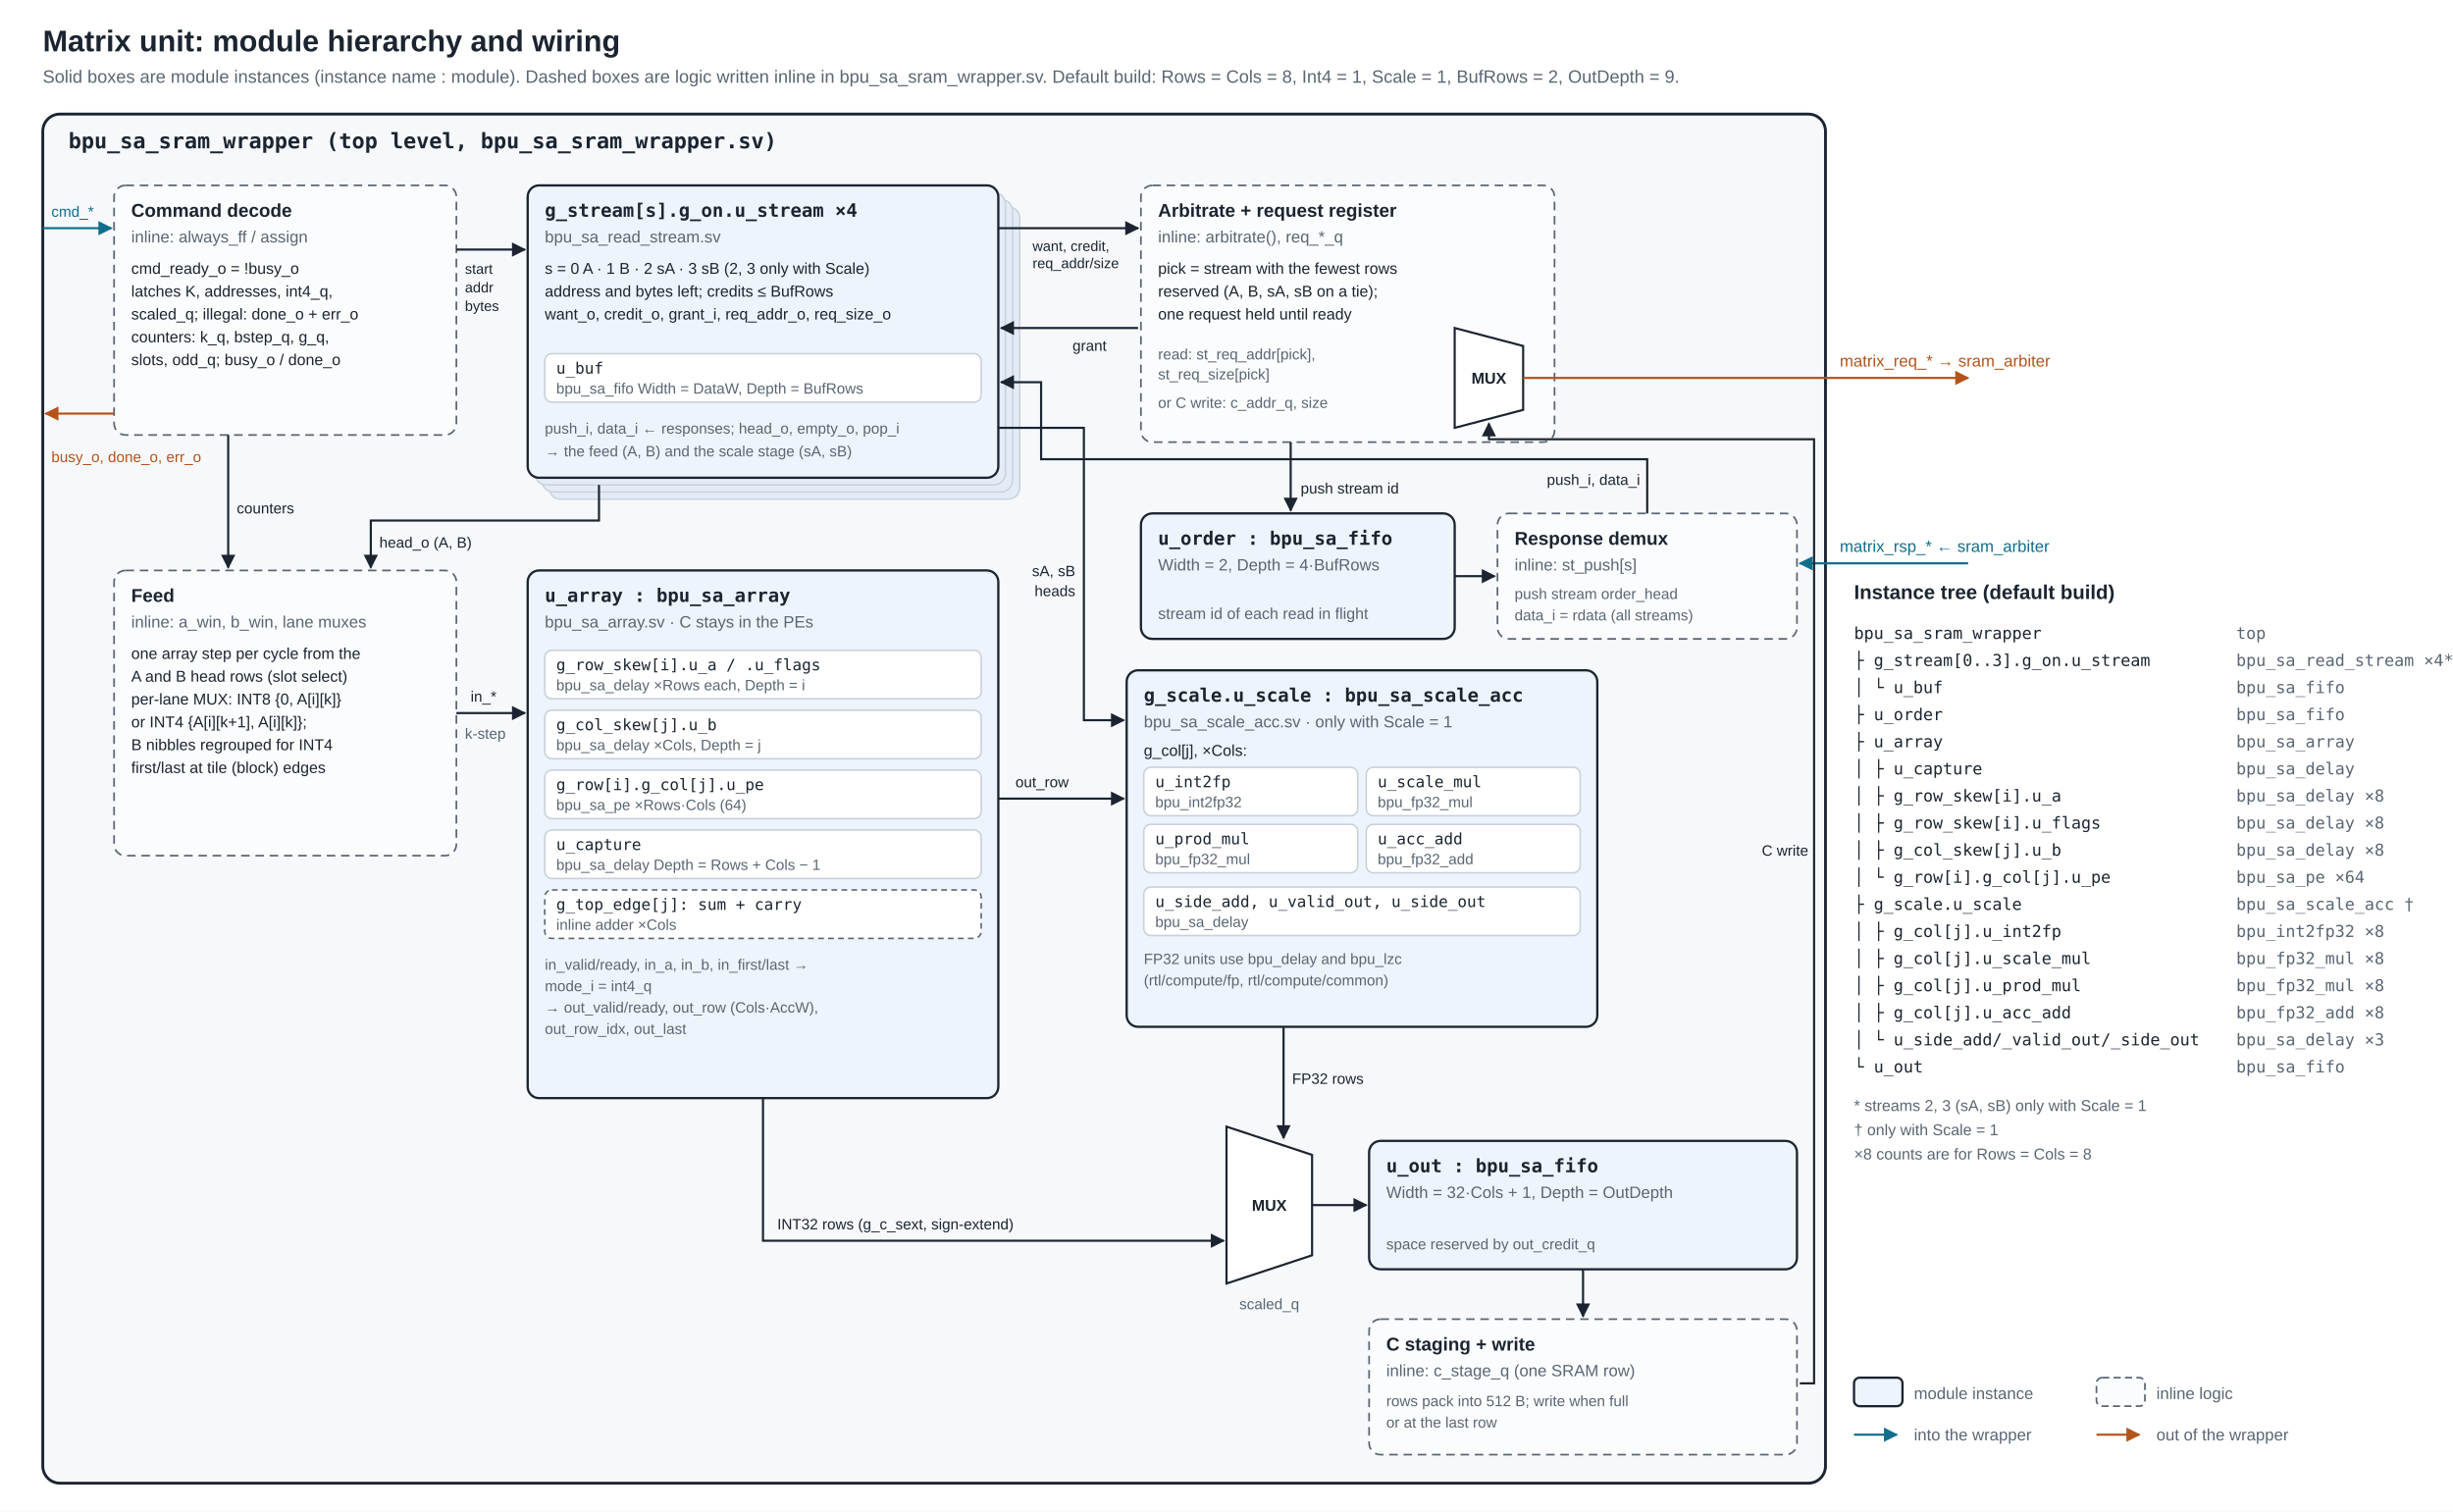
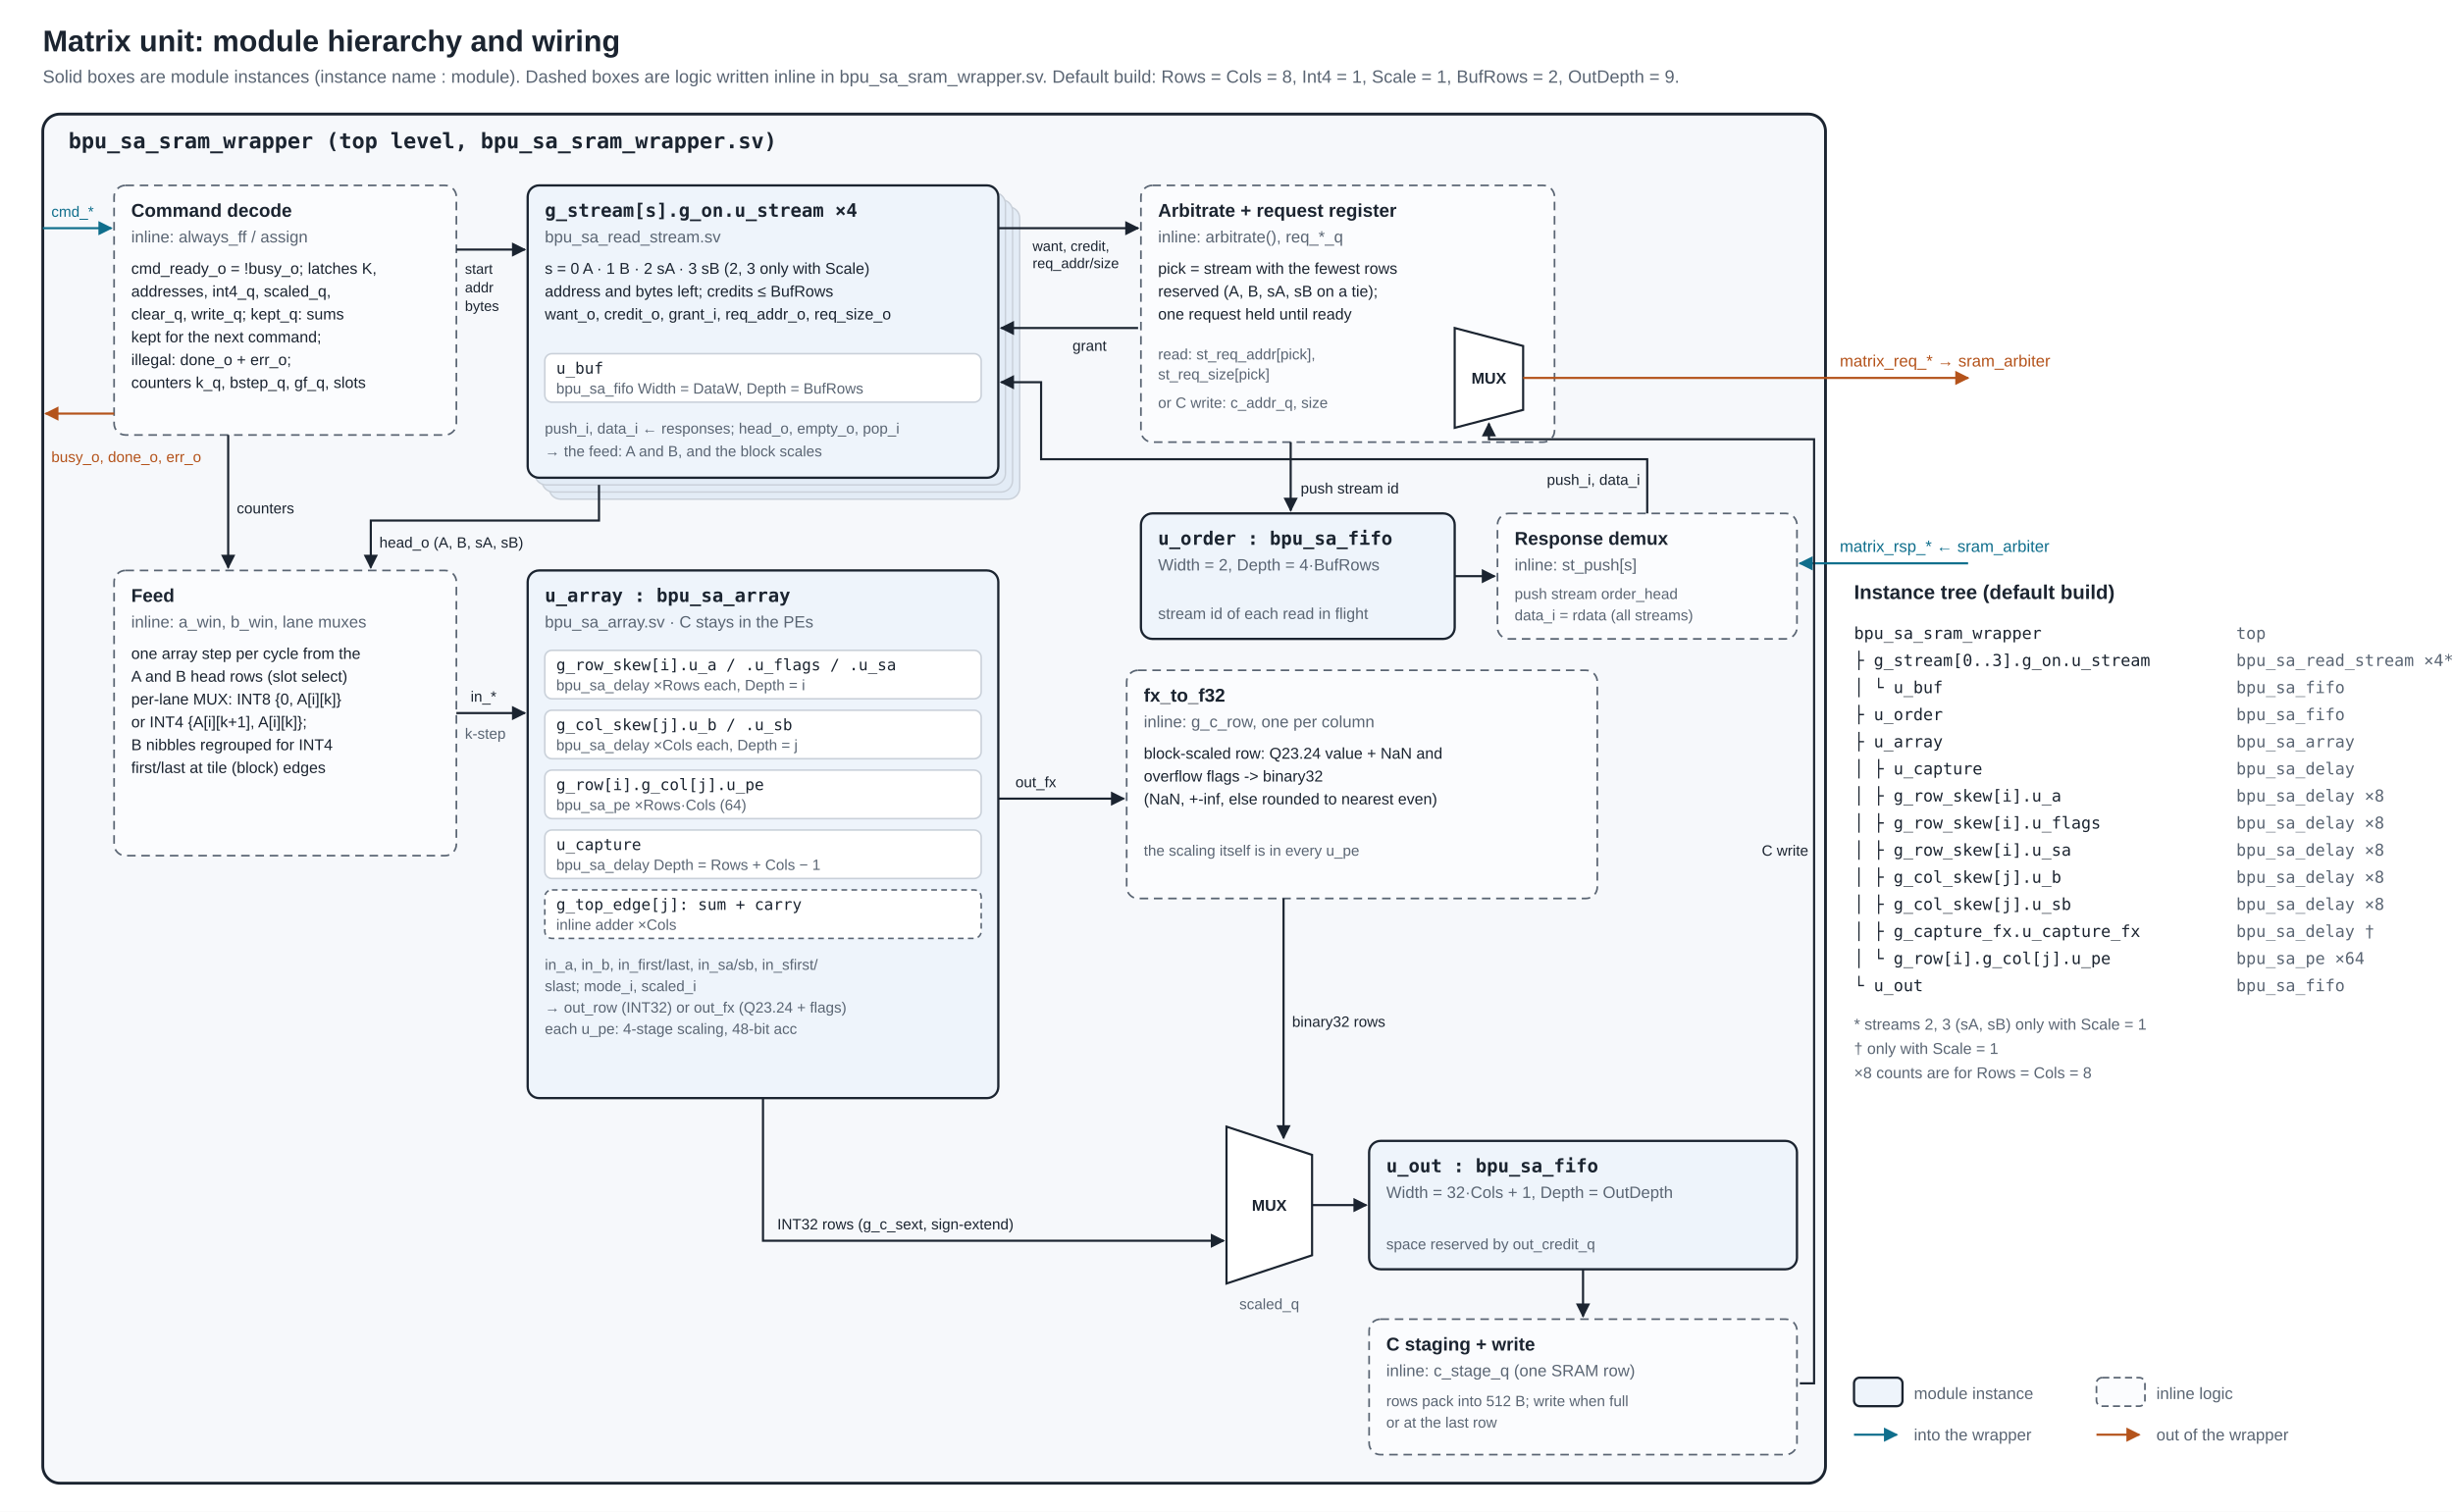
<svg xmlns="http://www.w3.org/2000/svg" width="1720" height="1060" viewBox="0 0 1720 1060" role="img">
  <defs>
    <marker id="ain" viewBox="0 0 10 10" refX="9" refY="5" markerWidth="10" markerHeight="10" markerUnits="userSpaceOnUse" orient="auto">
      <path d="M0 0L10 5L0 10z" fill="#0f6e8c" />
    </marker>
    <marker id="aout" viewBox="0 0 10 10" refX="9" refY="5" markerWidth="10" markerHeight="10" markerUnits="userSpaceOnUse" orient="auto">
      <path d="M0 0L10 5L0 10z" fill="#b4531b" />
    </marker>
    <marker id="aink" viewBox="0 0 10 10" refX="9" refY="5" markerWidth="10" markerHeight="10" markerUnits="userSpaceOnUse" orient="auto">
      <path d="M0 0L10 5L0 10z" fill="#1b2430" />
    </marker>
  </defs>
  <rect width="1720" height="1060" fill="#ffffff" />
  <text x="30" y="36" font-family="Segoe UI, Helvetica Neue, Arial, sans-serif" font-size="21" fill="#1b2430" font-weight="bold" text-anchor="start">Matrix unit: module hierarchy and wiring</text>
  <text x="30" y="58" font-family="Segoe UI, Helvetica Neue, Arial, sans-serif" font-size="12.5" fill="#5a6573" font-weight="normal" text-anchor="start">Solid boxes are module instances (instance name : module). Dashed boxes are logic written inline in bpu_sa_sram_wrapper.sv. Default build: Rows = Cols = 8, Int4 = 1, Scale = 1, BufRows = 2, OutDepth = 9.</text>
  <rect x="30" y="80" width="1250" height="960" rx="12" fill="#f6f8fb" stroke="#1b2430" stroke-width="2" />
  <text x="48" y="104" font-family="Consolas, Menlo, DejaVu Sans Mono, monospace" font-size="15" fill="#1b2430" font-weight="bold" text-anchor="start">bpu_sa_sram_wrapper  (top level, bpu_sa_sram_wrapper.sv)</text>
  <rect x="80" y="130" width="240" height="175" rx="8" fill="#fbfcfe" stroke="#5a6573" stroke-width="1.2" stroke-dasharray="6 4" />
  <text x="92" y="152" font-family="Segoe UI, Helvetica Neue, Arial, sans-serif" font-size="13" fill="#1b2430" font-weight="bold" text-anchor="start">Command decode</text>
  <text x="92" y="170" font-family="Segoe UI, Helvetica Neue, Arial, sans-serif" font-size="11.5" fill="#5a6573" font-weight="normal" text-anchor="start">inline: always_ff / assign</text>
-   <text x="92" y="192" font-family="Segoe UI, Helvetica Neue, Arial, sans-serif" font-size="11" fill="#1b2430" font-weight="normal" text-anchor="start">cmd_ready_o = !busy_o</text>
-   <text x="92" y="208" font-family="Segoe UI, Helvetica Neue, Arial, sans-serif" font-size="11" fill="#1b2430" font-weight="normal" text-anchor="start">latches K, addresses, int4_q,</text>
-   <text x="92" y="224" font-family="Segoe UI, Helvetica Neue, Arial, sans-serif" font-size="11" fill="#1b2430" font-weight="normal" text-anchor="start">scaled_q; illegal: done_o + err_o</text>
-   <text x="92" y="240" font-family="Segoe UI, Helvetica Neue, Arial, sans-serif" font-size="11" fill="#1b2430" font-weight="normal" text-anchor="start">counters: k_q, bstep_q, g_q,</text>
-   <text x="92" y="256" font-family="Segoe UI, Helvetica Neue, Arial, sans-serif" font-size="11" fill="#1b2430" font-weight="normal" text-anchor="start">slots, odd_q; busy_o / done_o</text>
+   <text x="92" y="192" font-family="Segoe UI, Helvetica Neue, Arial, sans-serif" font-size="11" fill="#1b2430" font-weight="normal" text-anchor="start">cmd_ready_o = !busy_o; latches K,</text>
+   <text x="92" y="208" font-family="Segoe UI, Helvetica Neue, Arial, sans-serif" font-size="11" fill="#1b2430" font-weight="normal" text-anchor="start">addresses, int4_q, scaled_q,</text>
+   <text x="92" y="224" font-family="Segoe UI, Helvetica Neue, Arial, sans-serif" font-size="11" fill="#1b2430" font-weight="normal" text-anchor="start">clear_q, write_q; kept_q: sums</text>
+   <text x="92" y="240" font-family="Segoe UI, Helvetica Neue, Arial, sans-serif" font-size="11" fill="#1b2430" font-weight="normal" text-anchor="start">kept for the next command;</text>
+   <text x="92" y="256" font-family="Segoe UI, Helvetica Neue, Arial, sans-serif" font-size="11" fill="#1b2430" font-weight="normal" text-anchor="start">illegal: done_o + err_o;</text>
+   <text x="92" y="272" font-family="Segoe UI, Helvetica Neue, Arial, sans-serif" font-size="11" fill="#1b2430" font-weight="normal" text-anchor="start">counters k_q, bstep_q, gf_q, slots</text>
  <polyline points="30,160 78,160" fill="none" stroke="#0f6e8c" stroke-width="1.5" marker-end="url(#ain)" />
  <polyline points="80,290 32,290" fill="none" stroke="#b4531b" stroke-width="1.5" marker-end="url(#aout)" />
  <text x="36" y="152" font-family="Segoe UI, Helvetica Neue, Arial, sans-serif" font-size="10.5" fill="#0f6e8c" font-weight="normal" text-anchor="start">cmd_*</text>
  <text x="36" y="324" font-family="Segoe UI, Helvetica Neue, Arial, sans-serif" font-size="10.5" fill="#b4531b" font-weight="normal" text-anchor="start">busy_o, done_o, err_o</text>
  <rect x="385" y="145" width="330" height="205" rx="8" fill="#e3ecf6" stroke="#c9d0d9" stroke-width="1" />
  <rect x="380" y="140" width="330" height="205" rx="8" fill="#e3ecf6" stroke="#c9d0d9" stroke-width="1" />
  <rect x="375" y="135" width="330" height="205" rx="8" fill="#e3ecf6" stroke="#c9d0d9" stroke-width="1" />
  <rect x="370" y="130" width="330" height="205" rx="8" fill="#eef4fb" stroke="#1b2430" stroke-width="1.6" />
  <text x="382" y="152" font-family="Consolas, Menlo, DejaVu Sans Mono, monospace" font-size="13" fill="#1b2430" font-weight="bold" text-anchor="start">g_stream[s].g_on.u_stream  ×4</text>
  <text x="382" y="170" font-family="Segoe UI, Helvetica Neue, Arial, sans-serif" font-size="11.5" fill="#5a6573" font-weight="normal" text-anchor="start">bpu_sa_read_stream.sv</text>
  <text x="382" y="192" font-family="Segoe UI, Helvetica Neue, Arial, sans-serif" font-size="11" fill="#1b2430" font-weight="normal" text-anchor="start">s = 0 A · 1 B · 2 sA · 3 sB (2, 3 only with Scale)</text>
  <text x="382" y="208" font-family="Segoe UI, Helvetica Neue, Arial, sans-serif" font-size="11" fill="#1b2430" font-weight="normal" text-anchor="start">address and bytes left; credits ≤ BufRows</text>
  <text x="382" y="224" font-family="Segoe UI, Helvetica Neue, Arial, sans-serif" font-size="11" fill="#1b2430" font-weight="normal" text-anchor="start">want_o, credit_o, grant_i, req_addr_o, req_size_o</text>
  <rect x="382" y="248" width="306" height="34" rx="5" fill="#ffffff" stroke="#c9d0d9" stroke-width="1.1" />
  <text x="390" y="262" font-family="Consolas, Menlo, DejaVu Sans Mono, monospace" font-size="11" fill="#1b2430" font-weight="normal" text-anchor="start">u_buf</text>
  <text x="390" y="276" font-family="Segoe UI, Helvetica Neue, Arial, sans-serif" font-size="10.5" fill="#5a6573" font-weight="normal" text-anchor="start">bpu_sa_fifo   Width = DataW, Depth = BufRows</text>
  <text x="382" y="304" font-family="Segoe UI, Helvetica Neue, Arial, sans-serif" font-size="10.5" fill="#5a6573" font-weight="normal" text-anchor="start">push_i, data_i ← responses; head_o, empty_o, pop_i</text>
-   <text x="382" y="320" font-family="Segoe UI, Helvetica Neue, Arial, sans-serif" font-size="10.5" fill="#5a6573" font-weight="normal" text-anchor="start">→ the feed (A, B) and the scale stage (sA, sB)</text>
+   <text x="382" y="320" font-family="Segoe UI, Helvetica Neue, Arial, sans-serif" font-size="10.5" fill="#5a6573" font-weight="normal" text-anchor="start">→ the feed: A and B, and the block scales</text>
  <polyline points="320,175 368,175" fill="none" stroke="#1b2430" stroke-width="1.5" marker-end="url(#aink)" />
  <text x="326" y="192" font-family="Segoe UI, Helvetica Neue, Arial, sans-serif" font-size="10" fill="#1b2430" font-weight="normal" text-anchor="start">start</text>
  <text x="326" y="205" font-family="Segoe UI, Helvetica Neue, Arial, sans-serif" font-size="10" fill="#1b2430" font-weight="normal" text-anchor="start">addr</text>
  <text x="326" y="218" font-family="Segoe UI, Helvetica Neue, Arial, sans-serif" font-size="10" fill="#1b2430" font-weight="normal" text-anchor="start">bytes</text>
  <rect x="800" y="130" width="290" height="180" rx="8" fill="#fbfcfe" stroke="#5a6573" stroke-width="1.2" stroke-dasharray="6 4" />
  <text x="812" y="152" font-family="Segoe UI, Helvetica Neue, Arial, sans-serif" font-size="13" fill="#1b2430" font-weight="bold" text-anchor="start">Arbitrate + request register</text>
  <text x="812" y="170" font-family="Segoe UI, Helvetica Neue, Arial, sans-serif" font-size="11.5" fill="#5a6573" font-weight="normal" text-anchor="start">inline: arbitrate(), req_*_q</text>
  <text x="812" y="192" font-family="Segoe UI, Helvetica Neue, Arial, sans-serif" font-size="11" fill="#1b2430" font-weight="normal" text-anchor="start">pick = stream with the fewest rows</text>
  <text x="812" y="208" font-family="Segoe UI, Helvetica Neue, Arial, sans-serif" font-size="11" fill="#1b2430" font-weight="normal" text-anchor="start">reserved (A, B, sA, sB on a tie);</text>
  <text x="812" y="224" font-family="Segoe UI, Helvetica Neue, Arial, sans-serif" font-size="11" fill="#1b2430" font-weight="normal" text-anchor="start">one request held until ready</text>
  <polygon points="1020,230 1068,242.6 1068,287.4 1020,300" fill="#ffffff" stroke="#1b2430" stroke-width="1.5" />
  <text x="1044.0" y="269.0" font-family="Segoe UI, Helvetica Neue, Arial, sans-serif" font-size="11" fill="#1b2430" font-weight="bold" text-anchor="middle">MUX</text>
  <text x="812" y="252" font-family="Segoe UI, Helvetica Neue, Arial, sans-serif" font-size="10.5" fill="#5a6573" font-weight="normal" text-anchor="start">read: st_req_addr[pick],</text>
  <text x="812" y="266" font-family="Segoe UI, Helvetica Neue, Arial, sans-serif" font-size="10.5" fill="#5a6573" font-weight="normal" text-anchor="start">st_req_size[pick]</text>
  <text x="812" y="286" font-family="Segoe UI, Helvetica Neue, Arial, sans-serif" font-size="10.5" fill="#5a6573" font-weight="normal" text-anchor="start">or C write: c_addr_q, size</text>
  <polyline points="700,160 798,160" fill="none" stroke="#1b2430" stroke-width="1.5" marker-end="url(#aink)" />
  <text x="724" y="176" font-family="Segoe UI, Helvetica Neue, Arial, sans-serif" font-size="10" fill="#1b2430" font-weight="normal" text-anchor="start">want, credit,</text>
  <text x="724" y="188" font-family="Segoe UI, Helvetica Neue, Arial, sans-serif" font-size="10" fill="#1b2430" font-weight="normal" text-anchor="start">req_addr/size</text>
  <polyline points="798,230 702,230" fill="none" stroke="#1b2430" stroke-width="1.5" marker-end="url(#aink)" />
  <text x="752" y="246" font-family="Segoe UI, Helvetica Neue, Arial, sans-serif" font-size="10.5" fill="#1b2430" font-weight="normal" text-anchor="start">grant</text>
  <polyline points="1068,265 1380,265" fill="none" stroke="#b4531b" stroke-width="1.5" marker-end="url(#aout)" />
  <text x="1290" y="257" font-family="Segoe UI, Helvetica Neue, Arial, sans-serif" font-size="11.5" fill="#b4531b" font-weight="normal" text-anchor="start">matrix_req_*  → sram_arbiter</text>
  <rect x="800" y="360" width="220" height="88" rx="8" fill="#eef4fb" stroke="#1b2430" stroke-width="1.6" />
  <text x="812" y="382" font-family="Consolas, Menlo, DejaVu Sans Mono, monospace" font-size="13" fill="#1b2430" font-weight="bold" text-anchor="start">u_order : bpu_sa_fifo</text>
  <text x="812" y="400" font-family="Segoe UI, Helvetica Neue, Arial, sans-serif" font-size="11.5" fill="#5a6573" font-weight="normal" text-anchor="start">Width = 2, Depth = 4·BufRows</text>
  <text x="812" y="434" font-family="Segoe UI, Helvetica Neue, Arial, sans-serif" font-size="11" fill="#5a6573" font-weight="normal" text-anchor="start">stream id of each read in flight</text>
  <polyline points="905,310 905,358" fill="none" stroke="#1b2430" stroke-width="1.5" marker-end="url(#aink)" />
  <text x="912" y="346" font-family="Segoe UI, Helvetica Neue, Arial, sans-serif" font-size="10.5" fill="#1b2430" font-weight="normal" text-anchor="start">push stream id</text>
  <rect x="1050" y="360" width="210" height="88" rx="8" fill="#fbfcfe" stroke="#5a6573" stroke-width="1.2" stroke-dasharray="6 4" />
  <text x="1062" y="382" font-family="Segoe UI, Helvetica Neue, Arial, sans-serif" font-size="13" fill="#1b2430" font-weight="bold" text-anchor="start">Response demux</text>
  <text x="1062" y="400" font-family="Segoe UI, Helvetica Neue, Arial, sans-serif" font-size="11.5" fill="#5a6573" font-weight="normal" text-anchor="start">inline: st_push[s]</text>
  <text x="1062" y="420" font-family="Segoe UI, Helvetica Neue, Arial, sans-serif" font-size="10.5" fill="#5a6573" font-weight="normal" text-anchor="start">push stream order_head</text>
  <text x="1062" y="435" font-family="Segoe UI, Helvetica Neue, Arial, sans-serif" font-size="10.5" fill="#5a6573" font-weight="normal" text-anchor="start">data_i = rdata (all streams)</text>
  <polyline points="1020,404 1048,404" fill="none" stroke="#1b2430" stroke-width="1.5" marker-end="url(#aink)" />
  <polyline points="1380,395 1262,395" fill="none" stroke="#0f6e8c" stroke-width="1.5" marker-end="url(#ain)" />
  <text x="1290" y="387" font-family="Segoe UI, Helvetica Neue, Arial, sans-serif" font-size="11.5" fill="#0f6e8c" font-weight="normal" text-anchor="start">matrix_rsp_*  ← sram_arbiter</text>
  <polyline points="1155,360 1155,322 730,322 730,268 702,268" fill="none" stroke="#1b2430" stroke-width="1.5" marker-end="url(#aink)" />
  <text x="1150" y="340" font-family="Segoe UI, Helvetica Neue, Arial, sans-serif" font-size="10.5" fill="#1b2430" font-weight="normal" text-anchor="end">push_i, data_i</text>
  <rect x="80" y="400" width="240" height="200" rx="8" fill="#fbfcfe" stroke="#5a6573" stroke-width="1.2" stroke-dasharray="6 4" />
  <text x="92" y="422" font-family="Segoe UI, Helvetica Neue, Arial, sans-serif" font-size="13" fill="#1b2430" font-weight="bold" text-anchor="start">Feed</text>
  <text x="92" y="440" font-family="Segoe UI, Helvetica Neue, Arial, sans-serif" font-size="11.5" fill="#5a6573" font-weight="normal" text-anchor="start">inline: a_win, b_win, lane muxes</text>
  <text x="92" y="462" font-family="Segoe UI, Helvetica Neue, Arial, sans-serif" font-size="11" fill="#1b2430" font-weight="normal" text-anchor="start">one array step per cycle from the</text>
  <text x="92" y="478" font-family="Segoe UI, Helvetica Neue, Arial, sans-serif" font-size="11" fill="#1b2430" font-weight="normal" text-anchor="start">A and B head rows (slot select)</text>
  <text x="92" y="494" font-family="Segoe UI, Helvetica Neue, Arial, sans-serif" font-size="11" fill="#1b2430" font-weight="normal" text-anchor="start">per-lane MUX: INT8 {0, A[i][k]}</text>
  <text x="92" y="510" font-family="Segoe UI, Helvetica Neue, Arial, sans-serif" font-size="11" fill="#1b2430" font-weight="normal" text-anchor="start">or INT4 {A[i][k+1], A[i][k]};</text>
  <text x="92" y="526" font-family="Segoe UI, Helvetica Neue, Arial, sans-serif" font-size="11" fill="#1b2430" font-weight="normal" text-anchor="start">B nibbles regrouped for INT4</text>
  <text x="92" y="542" font-family="Segoe UI, Helvetica Neue, Arial, sans-serif" font-size="11" fill="#1b2430" font-weight="normal" text-anchor="start">first/last at tile (block) edges</text>
  <polyline points="160,305 160,398" fill="none" stroke="#1b2430" stroke-width="1.5" marker-end="url(#aink)" />
  <text x="166" y="360" font-family="Segoe UI, Helvetica Neue, Arial, sans-serif" font-size="10.5" fill="#1b2430" font-weight="normal" text-anchor="start">counters</text>
  <polyline points="420,340 420,365 260,365 260,398" fill="none" stroke="#1b2430" stroke-width="1.5" marker-end="url(#aink)" />
-   <text x="266" y="384" font-family="Segoe UI, Helvetica Neue, Arial, sans-serif" font-size="10.5" fill="#1b2430" font-weight="normal" text-anchor="start">head_o (A, B)</text>
+   <text x="266" y="384" font-family="Segoe UI, Helvetica Neue, Arial, sans-serif" font-size="10.5" fill="#1b2430" font-weight="normal" text-anchor="start">head_o (A, B, sA, sB)</text>
  <polyline points="320,500 368,500" fill="none" stroke="#1b2430" stroke-width="1.5" marker-end="url(#aink)" />
  <text x="330" y="492" font-family="Segoe UI, Helvetica Neue, Arial, sans-serif" font-size="10.5" fill="#1b2430" font-weight="normal" text-anchor="start">in_*</text>
  <text x="326" y="518" font-family="Segoe UI, Helvetica Neue, Arial, sans-serif" font-size="10.5" fill="#5a6573" font-weight="normal" text-anchor="start">k-step</text>
  <rect x="370" y="400" width="330" height="370" rx="8" fill="#eef4fb" stroke="#1b2430" stroke-width="1.6" />
  <text x="382" y="422" font-family="Consolas, Menlo, DejaVu Sans Mono, monospace" font-size="13" fill="#1b2430" font-weight="bold" text-anchor="start">u_array : bpu_sa_array</text>
  <text x="382" y="440" font-family="Segoe UI, Helvetica Neue, Arial, sans-serif" font-size="11.5" fill="#5a6573" font-weight="normal" text-anchor="start">bpu_sa_array.sv · C stays in the PEs</text>
  <rect x="382" y="456" width="306" height="34" rx="5" fill="#ffffff" stroke="#c9d0d9" stroke-width="1.1" />
-   <text x="390" y="470" font-family="Consolas, Menlo, DejaVu Sans Mono, monospace" font-size="11" fill="#1b2430" font-weight="normal" text-anchor="start">g_row_skew[i].u_a / .u_flags</text>
+   <text x="390" y="470" font-family="Consolas, Menlo, DejaVu Sans Mono, monospace" font-size="11" fill="#1b2430" font-weight="normal" text-anchor="start">g_row_skew[i].u_a / .u_flags / .u_sa</text>
  <text x="390" y="484" font-family="Segoe UI, Helvetica Neue, Arial, sans-serif" font-size="10.5" fill="#5a6573" font-weight="normal" text-anchor="start">bpu_sa_delay   ×Rows each, Depth = i</text>
  <rect x="382" y="498" width="306" height="34" rx="5" fill="#ffffff" stroke="#c9d0d9" stroke-width="1.1" />
-   <text x="390" y="512" font-family="Consolas, Menlo, DejaVu Sans Mono, monospace" font-size="11" fill="#1b2430" font-weight="normal" text-anchor="start">g_col_skew[j].u_b</text>
-   <text x="390" y="526" font-family="Segoe UI, Helvetica Neue, Arial, sans-serif" font-size="10.5" fill="#5a6573" font-weight="normal" text-anchor="start">bpu_sa_delay   ×Cols, Depth = j</text>
+   <text x="390" y="512" font-family="Consolas, Menlo, DejaVu Sans Mono, monospace" font-size="11" fill="#1b2430" font-weight="normal" text-anchor="start">g_col_skew[j].u_b / .u_sb</text>
+   <text x="390" y="526" font-family="Segoe UI, Helvetica Neue, Arial, sans-serif" font-size="10.5" fill="#5a6573" font-weight="normal" text-anchor="start">bpu_sa_delay   ×Cols each, Depth = j</text>
  <rect x="382" y="540" width="306" height="34" rx="5" fill="#ffffff" stroke="#c9d0d9" stroke-width="1.1" />
  <text x="390" y="554" font-family="Consolas, Menlo, DejaVu Sans Mono, monospace" font-size="11" fill="#1b2430" font-weight="normal" text-anchor="start">g_row[i].g_col[j].u_pe</text>
  <text x="390" y="568" font-family="Segoe UI, Helvetica Neue, Arial, sans-serif" font-size="10.5" fill="#5a6573" font-weight="normal" text-anchor="start">bpu_sa_pe   ×Rows·Cols (64)</text>
  <rect x="382" y="582" width="306" height="34" rx="5" fill="#ffffff" stroke="#c9d0d9" stroke-width="1.1" />
  <text x="390" y="596" font-family="Consolas, Menlo, DejaVu Sans Mono, monospace" font-size="11" fill="#1b2430" font-weight="normal" text-anchor="start">u_capture</text>
  <text x="390" y="610" font-family="Segoe UI, Helvetica Neue, Arial, sans-serif" font-size="10.5" fill="#5a6573" font-weight="normal" text-anchor="start">bpu_sa_delay   Depth = Rows + Cols − 1</text>
  <rect x="382" y="624" width="306" height="34" rx="5" fill="#ffffff" stroke="#5a6573" stroke-width="1.1" stroke-dasharray="4 3" />
  <text x="390" y="638" font-family="Consolas, Menlo, DejaVu Sans Mono, monospace" font-size="11" fill="#1b2430" font-weight="normal" text-anchor="start">g_top_edge[j]: sum + carry</text>
  <text x="390" y="652" font-family="Segoe UI, Helvetica Neue, Arial, sans-serif" font-size="10.5" fill="#5a6573" font-weight="normal" text-anchor="start">inline adder   ×Cols</text>
-   <text x="382" y="680" font-family="Segoe UI, Helvetica Neue, Arial, sans-serif" font-size="10.5" fill="#5a6573" font-weight="normal" text-anchor="start">in_valid/ready, in_a, in_b, in_first/last →</text>
-   <text x="382" y="695" font-family="Segoe UI, Helvetica Neue, Arial, sans-serif" font-size="10.5" fill="#5a6573" font-weight="normal" text-anchor="start">mode_i = int4_q</text>
-   <text x="382" y="710" font-family="Segoe UI, Helvetica Neue, Arial, sans-serif" font-size="10.5" fill="#5a6573" font-weight="normal" text-anchor="start">→ out_valid/ready, out_row (Cols·AccW),</text>
-   <text x="382" y="725" font-family="Segoe UI, Helvetica Neue, Arial, sans-serif" font-size="10.5" fill="#5a6573" font-weight="normal" text-anchor="start">out_row_idx, out_last</text>
-   <rect x="790" y="470" width="330" height="250" rx="8" fill="#eef4fb" stroke="#1b2430" stroke-width="1.6" />
-   <text x="802" y="492" font-family="Consolas, Menlo, DejaVu Sans Mono, monospace" font-size="13" fill="#1b2430" font-weight="bold" text-anchor="start">g_scale.u_scale : bpu_sa_scale_acc</text>
-   <text x="802" y="510" font-family="Segoe UI, Helvetica Neue, Arial, sans-serif" font-size="11.5" fill="#5a6573" font-weight="normal" text-anchor="start">bpu_sa_scale_acc.sv · only with Scale = 1</text>
-   <text x="802" y="530" font-family="Segoe UI, Helvetica Neue, Arial, sans-serif" font-size="11" fill="#1b2430" font-weight="normal" text-anchor="start">g_col[j], ×Cols:</text>
-   <rect x="802" y="538" width="150" height="34" rx="5" fill="#ffffff" stroke="#c9d0d9" stroke-width="1.1" />
-   <text x="810" y="552" font-family="Consolas, Menlo, DejaVu Sans Mono, monospace" font-size="11" fill="#1b2430" font-weight="normal" text-anchor="start">u_int2fp</text>
-   <text x="810" y="566" font-family="Segoe UI, Helvetica Neue, Arial, sans-serif" font-size="10.5" fill="#5a6573" font-weight="normal" text-anchor="start">bpu_int2fp32</text>
-   <rect x="958" y="538" width="150" height="34" rx="5" fill="#ffffff" stroke="#c9d0d9" stroke-width="1.1" />
-   <text x="966" y="552" font-family="Consolas, Menlo, DejaVu Sans Mono, monospace" font-size="11" fill="#1b2430" font-weight="normal" text-anchor="start">u_scale_mul</text>
-   <text x="966" y="566" font-family="Segoe UI, Helvetica Neue, Arial, sans-serif" font-size="10.5" fill="#5a6573" font-weight="normal" text-anchor="start">bpu_fp32_mul</text>
-   <rect x="802" y="578" width="150" height="34" rx="5" fill="#ffffff" stroke="#c9d0d9" stroke-width="1.1" />
-   <text x="810" y="592" font-family="Consolas, Menlo, DejaVu Sans Mono, monospace" font-size="11" fill="#1b2430" font-weight="normal" text-anchor="start">u_prod_mul</text>
-   <text x="810" y="606" font-family="Segoe UI, Helvetica Neue, Arial, sans-serif" font-size="10.5" fill="#5a6573" font-weight="normal" text-anchor="start">bpu_fp32_mul</text>
-   <rect x="958" y="578" width="150" height="34" rx="5" fill="#ffffff" stroke="#c9d0d9" stroke-width="1.1" />
-   <text x="966" y="592" font-family="Consolas, Menlo, DejaVu Sans Mono, monospace" font-size="11" fill="#1b2430" font-weight="normal" text-anchor="start">u_acc_add</text>
-   <text x="966" y="606" font-family="Segoe UI, Helvetica Neue, Arial, sans-serif" font-size="10.5" fill="#5a6573" font-weight="normal" text-anchor="start">bpu_fp32_add</text>
-   <rect x="802" y="622" width="306" height="34" rx="5" fill="#ffffff" stroke="#c9d0d9" stroke-width="1.1" />
-   <text x="810" y="636" font-family="Consolas, Menlo, DejaVu Sans Mono, monospace" font-size="11" fill="#1b2430" font-weight="normal" text-anchor="start">u_side_add, u_valid_out, u_side_out</text>
-   <text x="810" y="650" font-family="Segoe UI, Helvetica Neue, Arial, sans-serif" font-size="10.5" fill="#5a6573" font-weight="normal" text-anchor="start">bpu_sa_delay</text>
-   <text x="802" y="676" font-family="Segoe UI, Helvetica Neue, Arial, sans-serif" font-size="10.5" fill="#5a6573" font-weight="normal" text-anchor="start">FP32 units use bpu_delay and bpu_lzc</text>
-   <text x="802" y="691" font-family="Segoe UI, Helvetica Neue, Arial, sans-serif" font-size="10.5" fill="#5a6573" font-weight="normal" text-anchor="start">(rtl/compute/fp, rtl/compute/common)</text>
+   <text x="382" y="680" font-family="Segoe UI, Helvetica Neue, Arial, sans-serif" font-size="10.5" fill="#5a6573" font-weight="normal" text-anchor="start">in_a, in_b, in_first/last, in_sa/sb, in_sfirst/</text>
+   <text x="382" y="695" font-family="Segoe UI, Helvetica Neue, Arial, sans-serif" font-size="10.5" fill="#5a6573" font-weight="normal" text-anchor="start">slast; mode_i, scaled_i</text>
+   <text x="382" y="710" font-family="Segoe UI, Helvetica Neue, Arial, sans-serif" font-size="10.5" fill="#5a6573" font-weight="normal" text-anchor="start">→ out_row (INT32) or out_fx (Q23.24 + flags)</text>
+   <text x="382" y="725" font-family="Segoe UI, Helvetica Neue, Arial, sans-serif" font-size="10.5" fill="#5a6573" font-weight="normal" text-anchor="start">each u_pe: 4-stage scaling, 48-bit acc</text>
+   <rect x="790" y="470" width="330" height="160" rx="8" fill="#fbfcfe" stroke="#5a6573" stroke-width="1.2" stroke-dasharray="6 4" />
+   <text x="802" y="492" font-family="Segoe UI, Helvetica Neue, Arial, sans-serif" font-size="13" fill="#1b2430" font-weight="bold" text-anchor="start">fx_to_f32</text>
+   <text x="802" y="510" font-family="Segoe UI, Helvetica Neue, Arial, sans-serif" font-size="11.5" fill="#5a6573" font-weight="normal" text-anchor="start">inline: g_c_row, one per column</text>
+   <text x="802" y="532" font-family="Segoe UI, Helvetica Neue, Arial, sans-serif" font-size="11" fill="#1b2430" font-weight="normal" text-anchor="start">block-scaled row: Q23.24 value + NaN and</text>
+   <text x="802" y="548" font-family="Segoe UI, Helvetica Neue, Arial, sans-serif" font-size="11" fill="#1b2430" font-weight="normal" text-anchor="start">overflow flags -&gt; binary32</text>
+   <text x="802" y="564" font-family="Segoe UI, Helvetica Neue, Arial, sans-serif" font-size="11" fill="#1b2430" font-weight="normal" text-anchor="start">(NaN, +-inf, else rounded to nearest even)</text>
+   <text x="802" y="600" font-family="Segoe UI, Helvetica Neue, Arial, sans-serif" font-size="10.5" fill="#5a6573" font-weight="normal" text-anchor="start">the scaling itself is in every u_pe</text>
  <polyline points="700,560 788,560" fill="none" stroke="#1b2430" stroke-width="1.5" marker-end="url(#aink)" />
-   <text x="712" y="552" font-family="Segoe UI, Helvetica Neue, Arial, sans-serif" font-size="10.5" fill="#1b2430" font-weight="normal" text-anchor="start">out_row</text>
-   <polyline points="700,300 760,300 760,505 788,505" fill="none" stroke="#1b2430" stroke-width="1.5" marker-end="url(#aink)" />
-   <text x="754" y="404" font-family="Segoe UI, Helvetica Neue, Arial, sans-serif" font-size="10.5" fill="#1b2430" font-weight="normal" text-anchor="end">sA, sB</text>
-   <text x="754" y="418" font-family="Segoe UI, Helvetica Neue, Arial, sans-serif" font-size="10.5" fill="#1b2430" font-weight="normal" text-anchor="end">heads</text>
+   <text x="712" y="552" font-family="Segoe UI, Helvetica Neue, Arial, sans-serif" font-size="10.5" fill="#1b2430" font-weight="normal" text-anchor="start">out_fx</text>
  <polygon points="860,790 920,809.8 920,880.2 860,900" fill="#ffffff" stroke="#1b2430" stroke-width="1.5" />
  <text x="890.0" y="849.0" font-family="Segoe UI, Helvetica Neue, Arial, sans-serif" font-size="11" fill="#1b2430" font-weight="bold" text-anchor="middle">MUX</text>
  <text x="890" y="918" font-family="Segoe UI, Helvetica Neue, Arial, sans-serif" font-size="10.5" fill="#5a6573" font-weight="normal" text-anchor="middle">scaled_q</text>
-   <polyline points="900,720 900,798" fill="none" stroke="#1b2430" stroke-width="1.5" marker-end="url(#aink)" />
-   <text x="906" y="760" font-family="Segoe UI, Helvetica Neue, Arial, sans-serif" font-size="10.5" fill="#1b2430" font-weight="normal" text-anchor="start">FP32 rows</text>
+   <polyline points="900,630 900,798" fill="none" stroke="#1b2430" stroke-width="1.5" marker-end="url(#aink)" />
+   <text x="906" y="720" font-family="Segoe UI, Helvetica Neue, Arial, sans-serif" font-size="10.5" fill="#1b2430" font-weight="normal" text-anchor="start">binary32 rows</text>
  <polyline points="535,770 535,870 858,870" fill="none" stroke="#1b2430" stroke-width="1.5" marker-end="url(#aink)" />
  <text x="545" y="862" font-family="Segoe UI, Helvetica Neue, Arial, sans-serif" font-size="10.5" fill="#1b2430" font-weight="normal" text-anchor="start">INT32 rows (g_c_sext, sign-extend)</text>
  <rect x="960" y="800" width="300" height="90" rx="8" fill="#eef4fb" stroke="#1b2430" stroke-width="1.6" />
  <text x="972" y="822" font-family="Consolas, Menlo, DejaVu Sans Mono, monospace" font-size="13" fill="#1b2430" font-weight="bold" text-anchor="start">u_out : bpu_sa_fifo</text>
  <text x="972" y="840" font-family="Segoe UI, Helvetica Neue, Arial, sans-serif" font-size="11.5" fill="#5a6573" font-weight="normal" text-anchor="start">Width = 32·Cols + 1, Depth = OutDepth</text>
  <text x="972" y="876" font-family="Segoe UI, Helvetica Neue, Arial, sans-serif" font-size="10.5" fill="#5a6573" font-weight="normal" text-anchor="start">space reserved by out_credit_q</text>
  <polyline points="920,845 958,845" fill="none" stroke="#1b2430" stroke-width="1.5" marker-end="url(#aink)" />
  <rect x="960" y="925" width="300" height="95" rx="8" fill="#fbfcfe" stroke="#5a6573" stroke-width="1.2" stroke-dasharray="6 4" />
  <text x="972" y="947" font-family="Segoe UI, Helvetica Neue, Arial, sans-serif" font-size="13" fill="#1b2430" font-weight="bold" text-anchor="start">C staging + write</text>
  <text x="972" y="965" font-family="Segoe UI, Helvetica Neue, Arial, sans-serif" font-size="11.5" fill="#5a6573" font-weight="normal" text-anchor="start">inline: c_stage_q (one SRAM row)</text>
  <text x="972" y="986" font-family="Segoe UI, Helvetica Neue, Arial, sans-serif" font-size="10.5" fill="#5a6573" font-weight="normal" text-anchor="start">rows pack into 512 B; write when full</text>
  <text x="972" y="1001" font-family="Segoe UI, Helvetica Neue, Arial, sans-serif" font-size="10.5" fill="#5a6573" font-weight="normal" text-anchor="start">or at the last row</text>
  <polyline points="1110,890 1110,923" fill="none" stroke="#1b2430" stroke-width="1.5" marker-end="url(#aink)" />
  <polyline points="1262,970 1272,970 1272,308 1044,308 1044,297" fill="none" stroke="#1b2430" stroke-width="1.5" marker-end="url(#aink)" />
  <text x="1268" y="600" font-family="Segoe UI, Helvetica Neue, Arial, sans-serif" font-size="10.5" fill="#1b2430" font-weight="normal" text-anchor="end">C write</text>
  <text x="1300" y="420" font-family="Segoe UI, Helvetica Neue, Arial, sans-serif" font-size="14" fill="#1b2430" font-weight="bold" text-anchor="start">Instance tree (default build)</text>
  <text x="1300" y="448" font-family="Consolas, Menlo, DejaVu Sans Mono, monospace" font-size="11.5" fill="#1b2430" font-weight="normal" text-anchor="start">bpu_sa_sram_wrapper</text>
  <text x="1568" y="448" font-family="Consolas, Menlo, DejaVu Sans Mono, monospace" font-size="11.5" fill="#5a6573" font-weight="normal" text-anchor="start">top</text>
  <text x="1300" y="467" font-family="Consolas, Menlo, DejaVu Sans Mono, monospace" font-size="11.5" fill="#1b2430" font-weight="normal" text-anchor="start">├ g_stream[0..3].g_on.u_stream</text>
  <text x="1568" y="467" font-family="Consolas, Menlo, DejaVu Sans Mono, monospace" font-size="11.5" fill="#5a6573" font-weight="normal" text-anchor="start">bpu_sa_read_stream ×4*</text>
  <text x="1300" y="486" font-family="Consolas, Menlo, DejaVu Sans Mono, monospace" font-size="11.5" fill="#1b2430" font-weight="normal" text-anchor="start">│  └ u_buf</text>
  <text x="1568" y="486" font-family="Consolas, Menlo, DejaVu Sans Mono, monospace" font-size="11.5" fill="#5a6573" font-weight="normal" text-anchor="start">bpu_sa_fifo</text>
  <text x="1300" y="505" font-family="Consolas, Menlo, DejaVu Sans Mono, monospace" font-size="11.5" fill="#1b2430" font-weight="normal" text-anchor="start">├ u_order</text>
  <text x="1568" y="505" font-family="Consolas, Menlo, DejaVu Sans Mono, monospace" font-size="11.5" fill="#5a6573" font-weight="normal" text-anchor="start">bpu_sa_fifo</text>
  <text x="1300" y="524" font-family="Consolas, Menlo, DejaVu Sans Mono, monospace" font-size="11.5" fill="#1b2430" font-weight="normal" text-anchor="start">├ u_array</text>
  <text x="1568" y="524" font-family="Consolas, Menlo, DejaVu Sans Mono, monospace" font-size="11.5" fill="#5a6573" font-weight="normal" text-anchor="start">bpu_sa_array</text>
  <text x="1300" y="543" font-family="Consolas, Menlo, DejaVu Sans Mono, monospace" font-size="11.5" fill="#1b2430" font-weight="normal" text-anchor="start">│  ├ u_capture</text>
  <text x="1568" y="543" font-family="Consolas, Menlo, DejaVu Sans Mono, monospace" font-size="11.5" fill="#5a6573" font-weight="normal" text-anchor="start">bpu_sa_delay</text>
  <text x="1300" y="562" font-family="Consolas, Menlo, DejaVu Sans Mono, monospace" font-size="11.5" fill="#1b2430" font-weight="normal" text-anchor="start">│  ├ g_row_skew[i].u_a</text>
  <text x="1568" y="562" font-family="Consolas, Menlo, DejaVu Sans Mono, monospace" font-size="11.5" fill="#5a6573" font-weight="normal" text-anchor="start">bpu_sa_delay ×8</text>
  <text x="1300" y="581" font-family="Consolas, Menlo, DejaVu Sans Mono, monospace" font-size="11.5" fill="#1b2430" font-weight="normal" text-anchor="start">│  ├ g_row_skew[i].u_flags</text>
  <text x="1568" y="581" font-family="Consolas, Menlo, DejaVu Sans Mono, monospace" font-size="11.5" fill="#5a6573" font-weight="normal" text-anchor="start">bpu_sa_delay ×8</text>
-   <text x="1300" y="600" font-family="Consolas, Menlo, DejaVu Sans Mono, monospace" font-size="11.5" fill="#1b2430" font-weight="normal" text-anchor="start">│  ├ g_col_skew[j].u_b</text>
+   <text x="1300" y="600" font-family="Consolas, Menlo, DejaVu Sans Mono, monospace" font-size="11.5" fill="#1b2430" font-weight="normal" text-anchor="start">│  ├ g_row_skew[i].u_sa</text>
  <text x="1568" y="600" font-family="Consolas, Menlo, DejaVu Sans Mono, monospace" font-size="11.5" fill="#5a6573" font-weight="normal" text-anchor="start">bpu_sa_delay ×8</text>
-   <text x="1300" y="619" font-family="Consolas, Menlo, DejaVu Sans Mono, monospace" font-size="11.5" fill="#1b2430" font-weight="normal" text-anchor="start">│  └ g_row[i].g_col[j].u_pe</text>
-   <text x="1568" y="619" font-family="Consolas, Menlo, DejaVu Sans Mono, monospace" font-size="11.5" fill="#5a6573" font-weight="normal" text-anchor="start">bpu_sa_pe ×64</text>
-   <text x="1300" y="638" font-family="Consolas, Menlo, DejaVu Sans Mono, monospace" font-size="11.5" fill="#1b2430" font-weight="normal" text-anchor="start">├ g_scale.u_scale</text>
-   <text x="1568" y="638" font-family="Consolas, Menlo, DejaVu Sans Mono, monospace" font-size="11.5" fill="#5a6573" font-weight="normal" text-anchor="start">bpu_sa_scale_acc †</text>
-   <text x="1300" y="657" font-family="Consolas, Menlo, DejaVu Sans Mono, monospace" font-size="11.5" fill="#1b2430" font-weight="normal" text-anchor="start">│  ├ g_col[j].u_int2fp</text>
-   <text x="1568" y="657" font-family="Consolas, Menlo, DejaVu Sans Mono, monospace" font-size="11.5" fill="#5a6573" font-weight="normal" text-anchor="start">bpu_int2fp32 ×8</text>
-   <text x="1300" y="676" font-family="Consolas, Menlo, DejaVu Sans Mono, monospace" font-size="11.5" fill="#1b2430" font-weight="normal" text-anchor="start">│  ├ g_col[j].u_scale_mul</text>
-   <text x="1568" y="676" font-family="Consolas, Menlo, DejaVu Sans Mono, monospace" font-size="11.5" fill="#5a6573" font-weight="normal" text-anchor="start">bpu_fp32_mul ×8</text>
-   <text x="1300" y="695" font-family="Consolas, Menlo, DejaVu Sans Mono, monospace" font-size="11.5" fill="#1b2430" font-weight="normal" text-anchor="start">│  ├ g_col[j].u_prod_mul</text>
-   <text x="1568" y="695" font-family="Consolas, Menlo, DejaVu Sans Mono, monospace" font-size="11.5" fill="#5a6573" font-weight="normal" text-anchor="start">bpu_fp32_mul ×8</text>
-   <text x="1300" y="714" font-family="Consolas, Menlo, DejaVu Sans Mono, monospace" font-size="11.5" fill="#1b2430" font-weight="normal" text-anchor="start">│  ├ g_col[j].u_acc_add</text>
-   <text x="1568" y="714" font-family="Consolas, Menlo, DejaVu Sans Mono, monospace" font-size="11.5" fill="#5a6573" font-weight="normal" text-anchor="start">bpu_fp32_add ×8</text>
-   <text x="1300" y="733" font-family="Consolas, Menlo, DejaVu Sans Mono, monospace" font-size="11.5" fill="#1b2430" font-weight="normal" text-anchor="start">│  └ u_side_add/_valid_out/_side_out</text>
-   <text x="1568" y="733" font-family="Consolas, Menlo, DejaVu Sans Mono, monospace" font-size="11.5" fill="#5a6573" font-weight="normal" text-anchor="start">bpu_sa_delay ×3</text>
-   <text x="1300" y="752" font-family="Consolas, Menlo, DejaVu Sans Mono, monospace" font-size="11.5" fill="#1b2430" font-weight="normal" text-anchor="start">└ u_out</text>
-   <text x="1568" y="752" font-family="Consolas, Menlo, DejaVu Sans Mono, monospace" font-size="11.5" fill="#5a6573" font-weight="normal" text-anchor="start">bpu_sa_fifo</text>
-   <text x="1300" y="779" font-family="Segoe UI, Helvetica Neue, Arial, sans-serif" font-size="11" fill="#5a6573" font-weight="normal" text-anchor="start">* streams 2, 3 (sA, sB) only with Scale = 1</text>
-   <text x="1300" y="796" font-family="Segoe UI, Helvetica Neue, Arial, sans-serif" font-size="11" fill="#5a6573" font-weight="normal" text-anchor="start">† only with Scale = 1</text>
-   <text x="1300" y="813" font-family="Segoe UI, Helvetica Neue, Arial, sans-serif" font-size="11" fill="#5a6573" font-weight="normal" text-anchor="start">×8 counts are for Rows = Cols = 8</text>
+   <text x="1300" y="619" font-family="Consolas, Menlo, DejaVu Sans Mono, monospace" font-size="11.5" fill="#1b2430" font-weight="normal" text-anchor="start">│  ├ g_col_skew[j].u_b</text>
+   <text x="1568" y="619" font-family="Consolas, Menlo, DejaVu Sans Mono, monospace" font-size="11.5" fill="#5a6573" font-weight="normal" text-anchor="start">bpu_sa_delay ×8</text>
+   <text x="1300" y="638" font-family="Consolas, Menlo, DejaVu Sans Mono, monospace" font-size="11.5" fill="#1b2430" font-weight="normal" text-anchor="start">│  ├ g_col_skew[j].u_sb</text>
+   <text x="1568" y="638" font-family="Consolas, Menlo, DejaVu Sans Mono, monospace" font-size="11.5" fill="#5a6573" font-weight="normal" text-anchor="start">bpu_sa_delay ×8</text>
+   <text x="1300" y="657" font-family="Consolas, Menlo, DejaVu Sans Mono, monospace" font-size="11.5" fill="#1b2430" font-weight="normal" text-anchor="start">│  ├ g_capture_fx.u_capture_fx</text>
+   <text x="1568" y="657" font-family="Consolas, Menlo, DejaVu Sans Mono, monospace" font-size="11.5" fill="#5a6573" font-weight="normal" text-anchor="start">bpu_sa_delay †</text>
+   <text x="1300" y="676" font-family="Consolas, Menlo, DejaVu Sans Mono, monospace" font-size="11.5" fill="#1b2430" font-weight="normal" text-anchor="start">│  └ g_row[i].g_col[j].u_pe</text>
+   <text x="1568" y="676" font-family="Consolas, Menlo, DejaVu Sans Mono, monospace" font-size="11.5" fill="#5a6573" font-weight="normal" text-anchor="start">bpu_sa_pe ×64</text>
+   <text x="1300" y="695" font-family="Consolas, Menlo, DejaVu Sans Mono, monospace" font-size="11.5" fill="#1b2430" font-weight="normal" text-anchor="start">└ u_out</text>
+   <text x="1568" y="695" font-family="Consolas, Menlo, DejaVu Sans Mono, monospace" font-size="11.5" fill="#5a6573" font-weight="normal" text-anchor="start">bpu_sa_fifo</text>
+   <text x="1300" y="722" font-family="Segoe UI, Helvetica Neue, Arial, sans-serif" font-size="11" fill="#5a6573" font-weight="normal" text-anchor="start">* streams 2, 3 (sA, sB) only with Scale = 1</text>
+   <text x="1300" y="739" font-family="Segoe UI, Helvetica Neue, Arial, sans-serif" font-size="11" fill="#5a6573" font-weight="normal" text-anchor="start">† only with Scale = 1</text>
+   <text x="1300" y="756" font-family="Segoe UI, Helvetica Neue, Arial, sans-serif" font-size="11" fill="#5a6573" font-weight="normal" text-anchor="start">×8 counts are for Rows = Cols = 8</text>
  <rect x="1300" y="966" width="34" height="20" rx="4" fill="#eef4fb" stroke="#1b2430" stroke-width="1.6" />
  <text x="1342" y="981" font-family="Segoe UI, Helvetica Neue, Arial, sans-serif" font-size="11.5" fill="#5a6573" font-weight="normal" text-anchor="start">module instance</text>
  <rect x="1470" y="966" width="34" height="20" rx="4" fill="#fbfcfe" stroke="#5a6573" stroke-width="1.2" stroke-dasharray="5 3" />
  <text x="1512" y="981" font-family="Segoe UI, Helvetica Neue, Arial, sans-serif" font-size="11.5" fill="#5a6573" font-weight="normal" text-anchor="start">inline logic</text>
  <polyline points="1300,1006 1330,1006" fill="none" stroke="#0f6e8c" stroke-width="1.5" marker-end="url(#ain)" />
  <text x="1342" y="1010" font-family="Segoe UI, Helvetica Neue, Arial, sans-serif" font-size="11.5" fill="#5a6573" font-weight="normal" text-anchor="start">into the wrapper</text>
  <polyline points="1470,1006 1500,1006" fill="none" stroke="#b4531b" stroke-width="1.5" marker-end="url(#aout)" />
  <text x="1512" y="1010" font-family="Segoe UI, Helvetica Neue, Arial, sans-serif" font-size="11.5" fill="#5a6573" font-weight="normal" text-anchor="start">out of the wrapper</text>
</svg>
